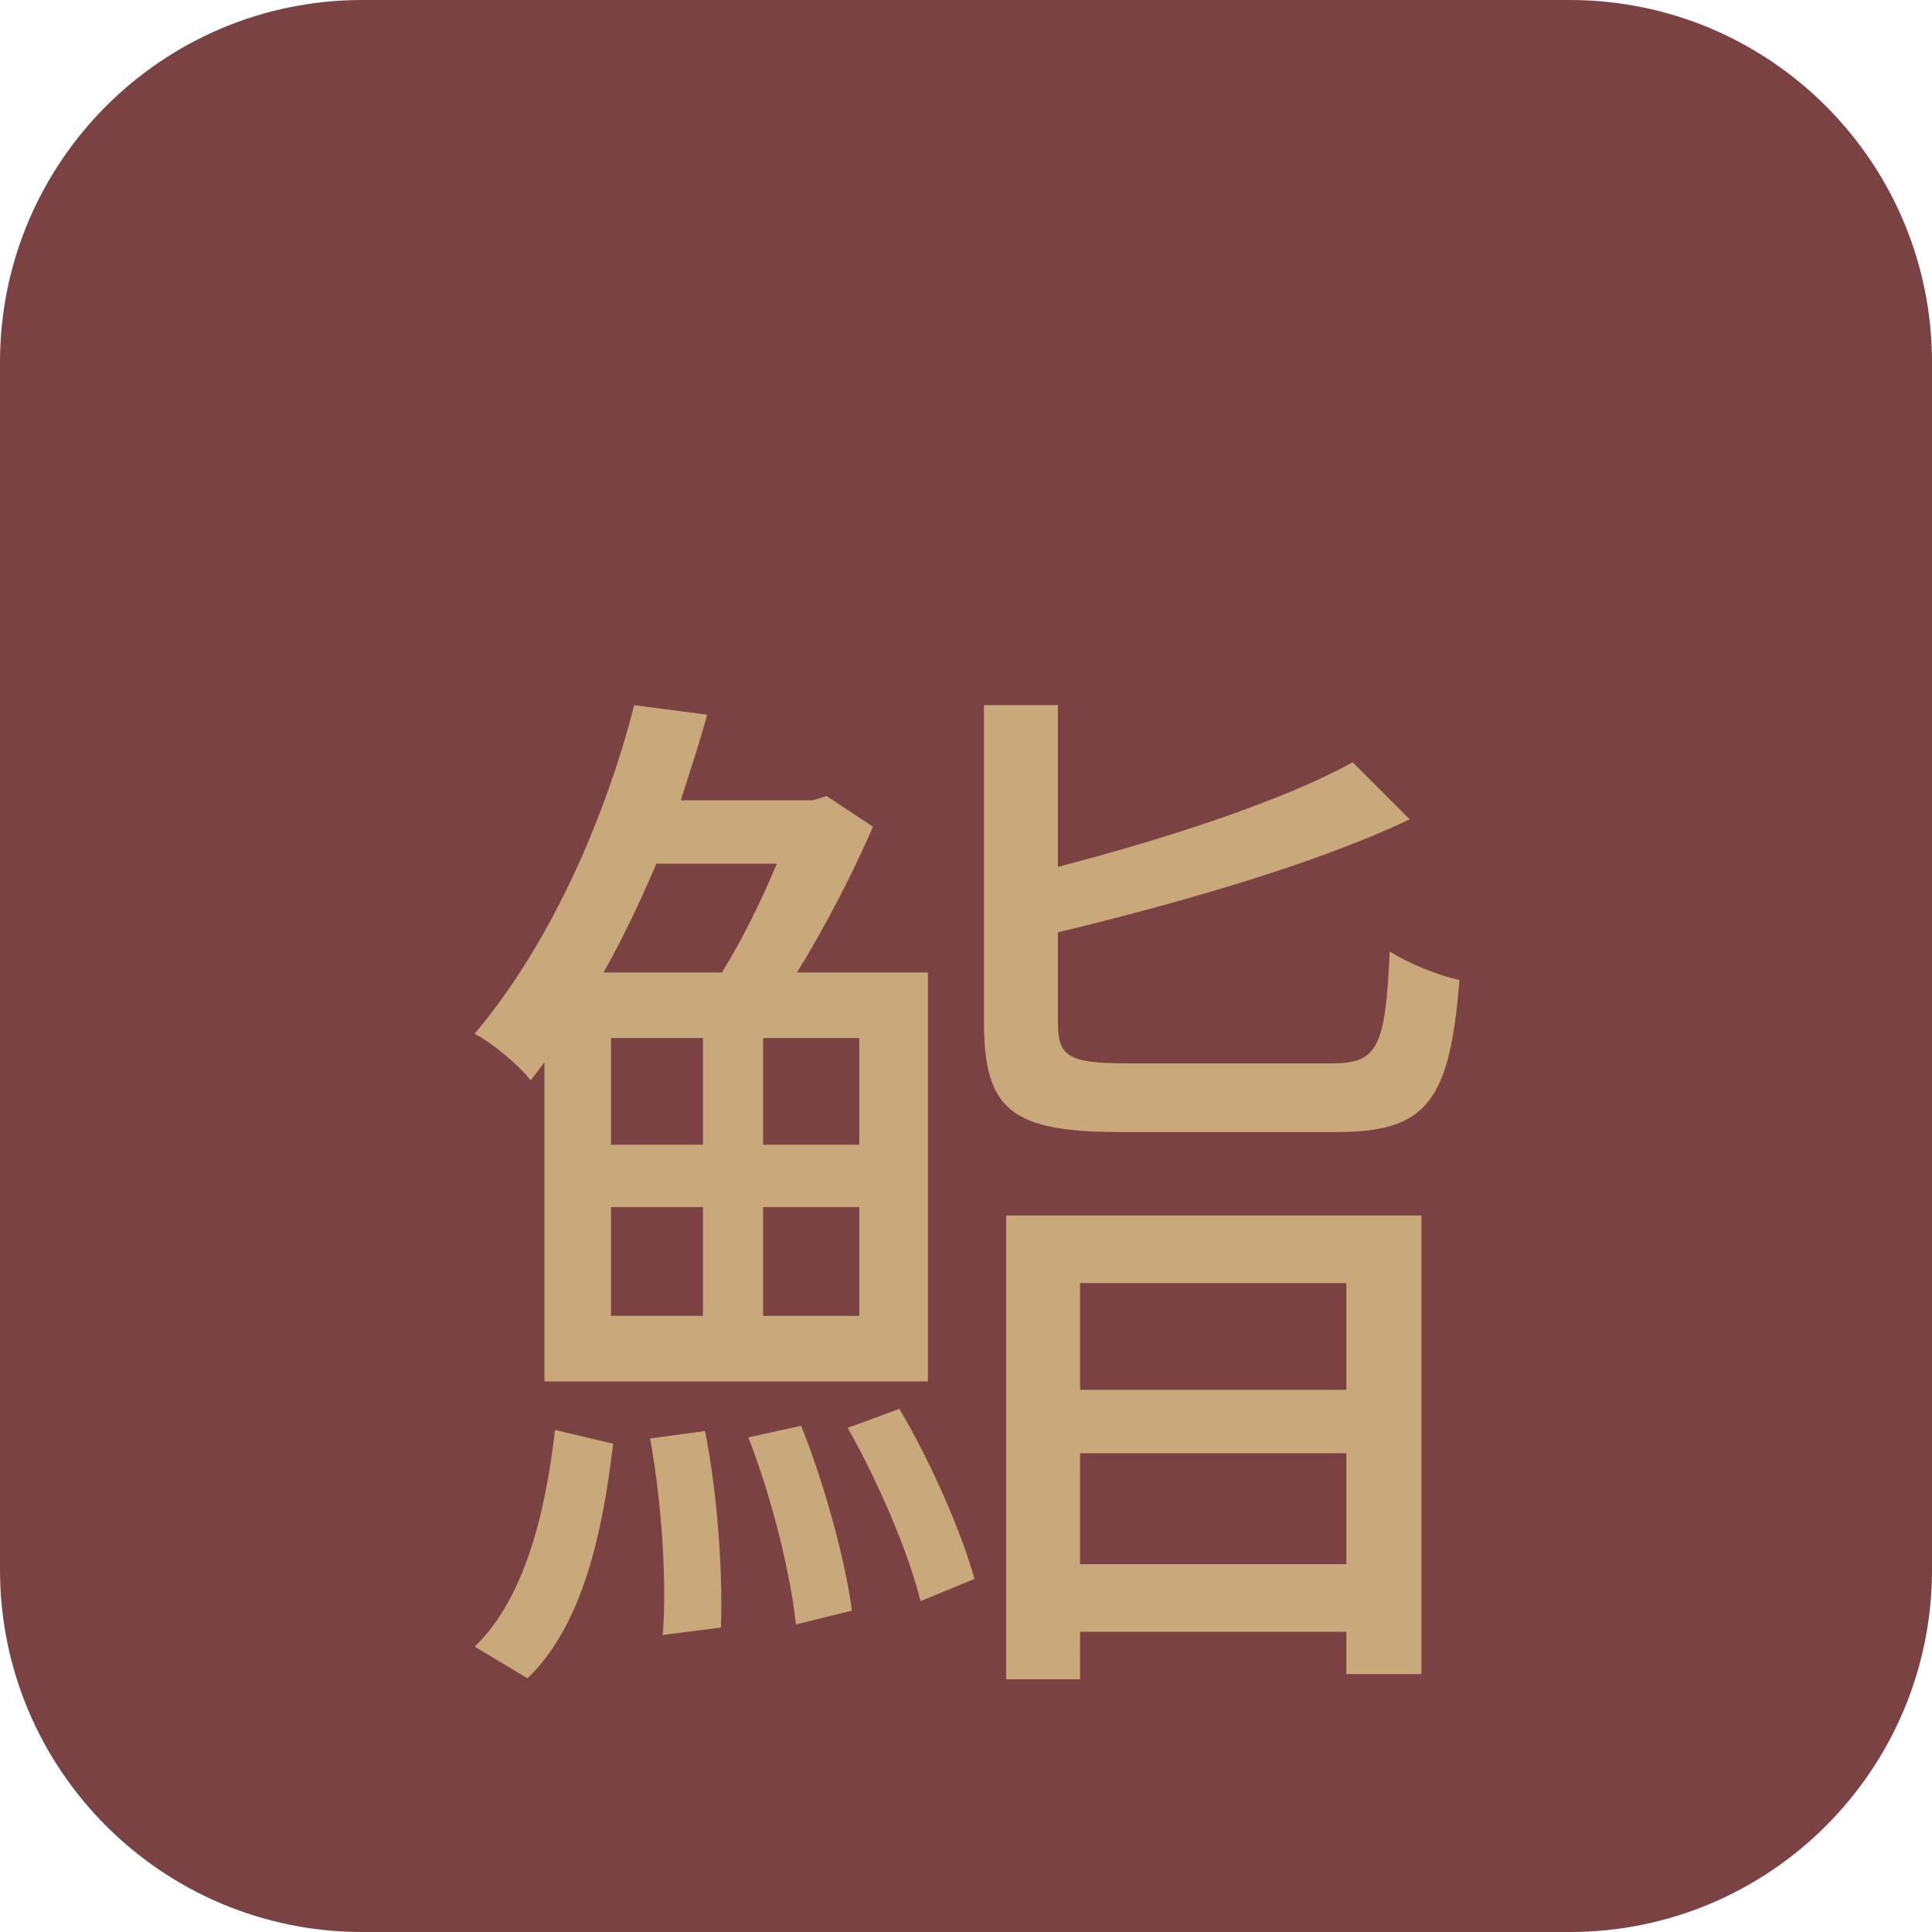
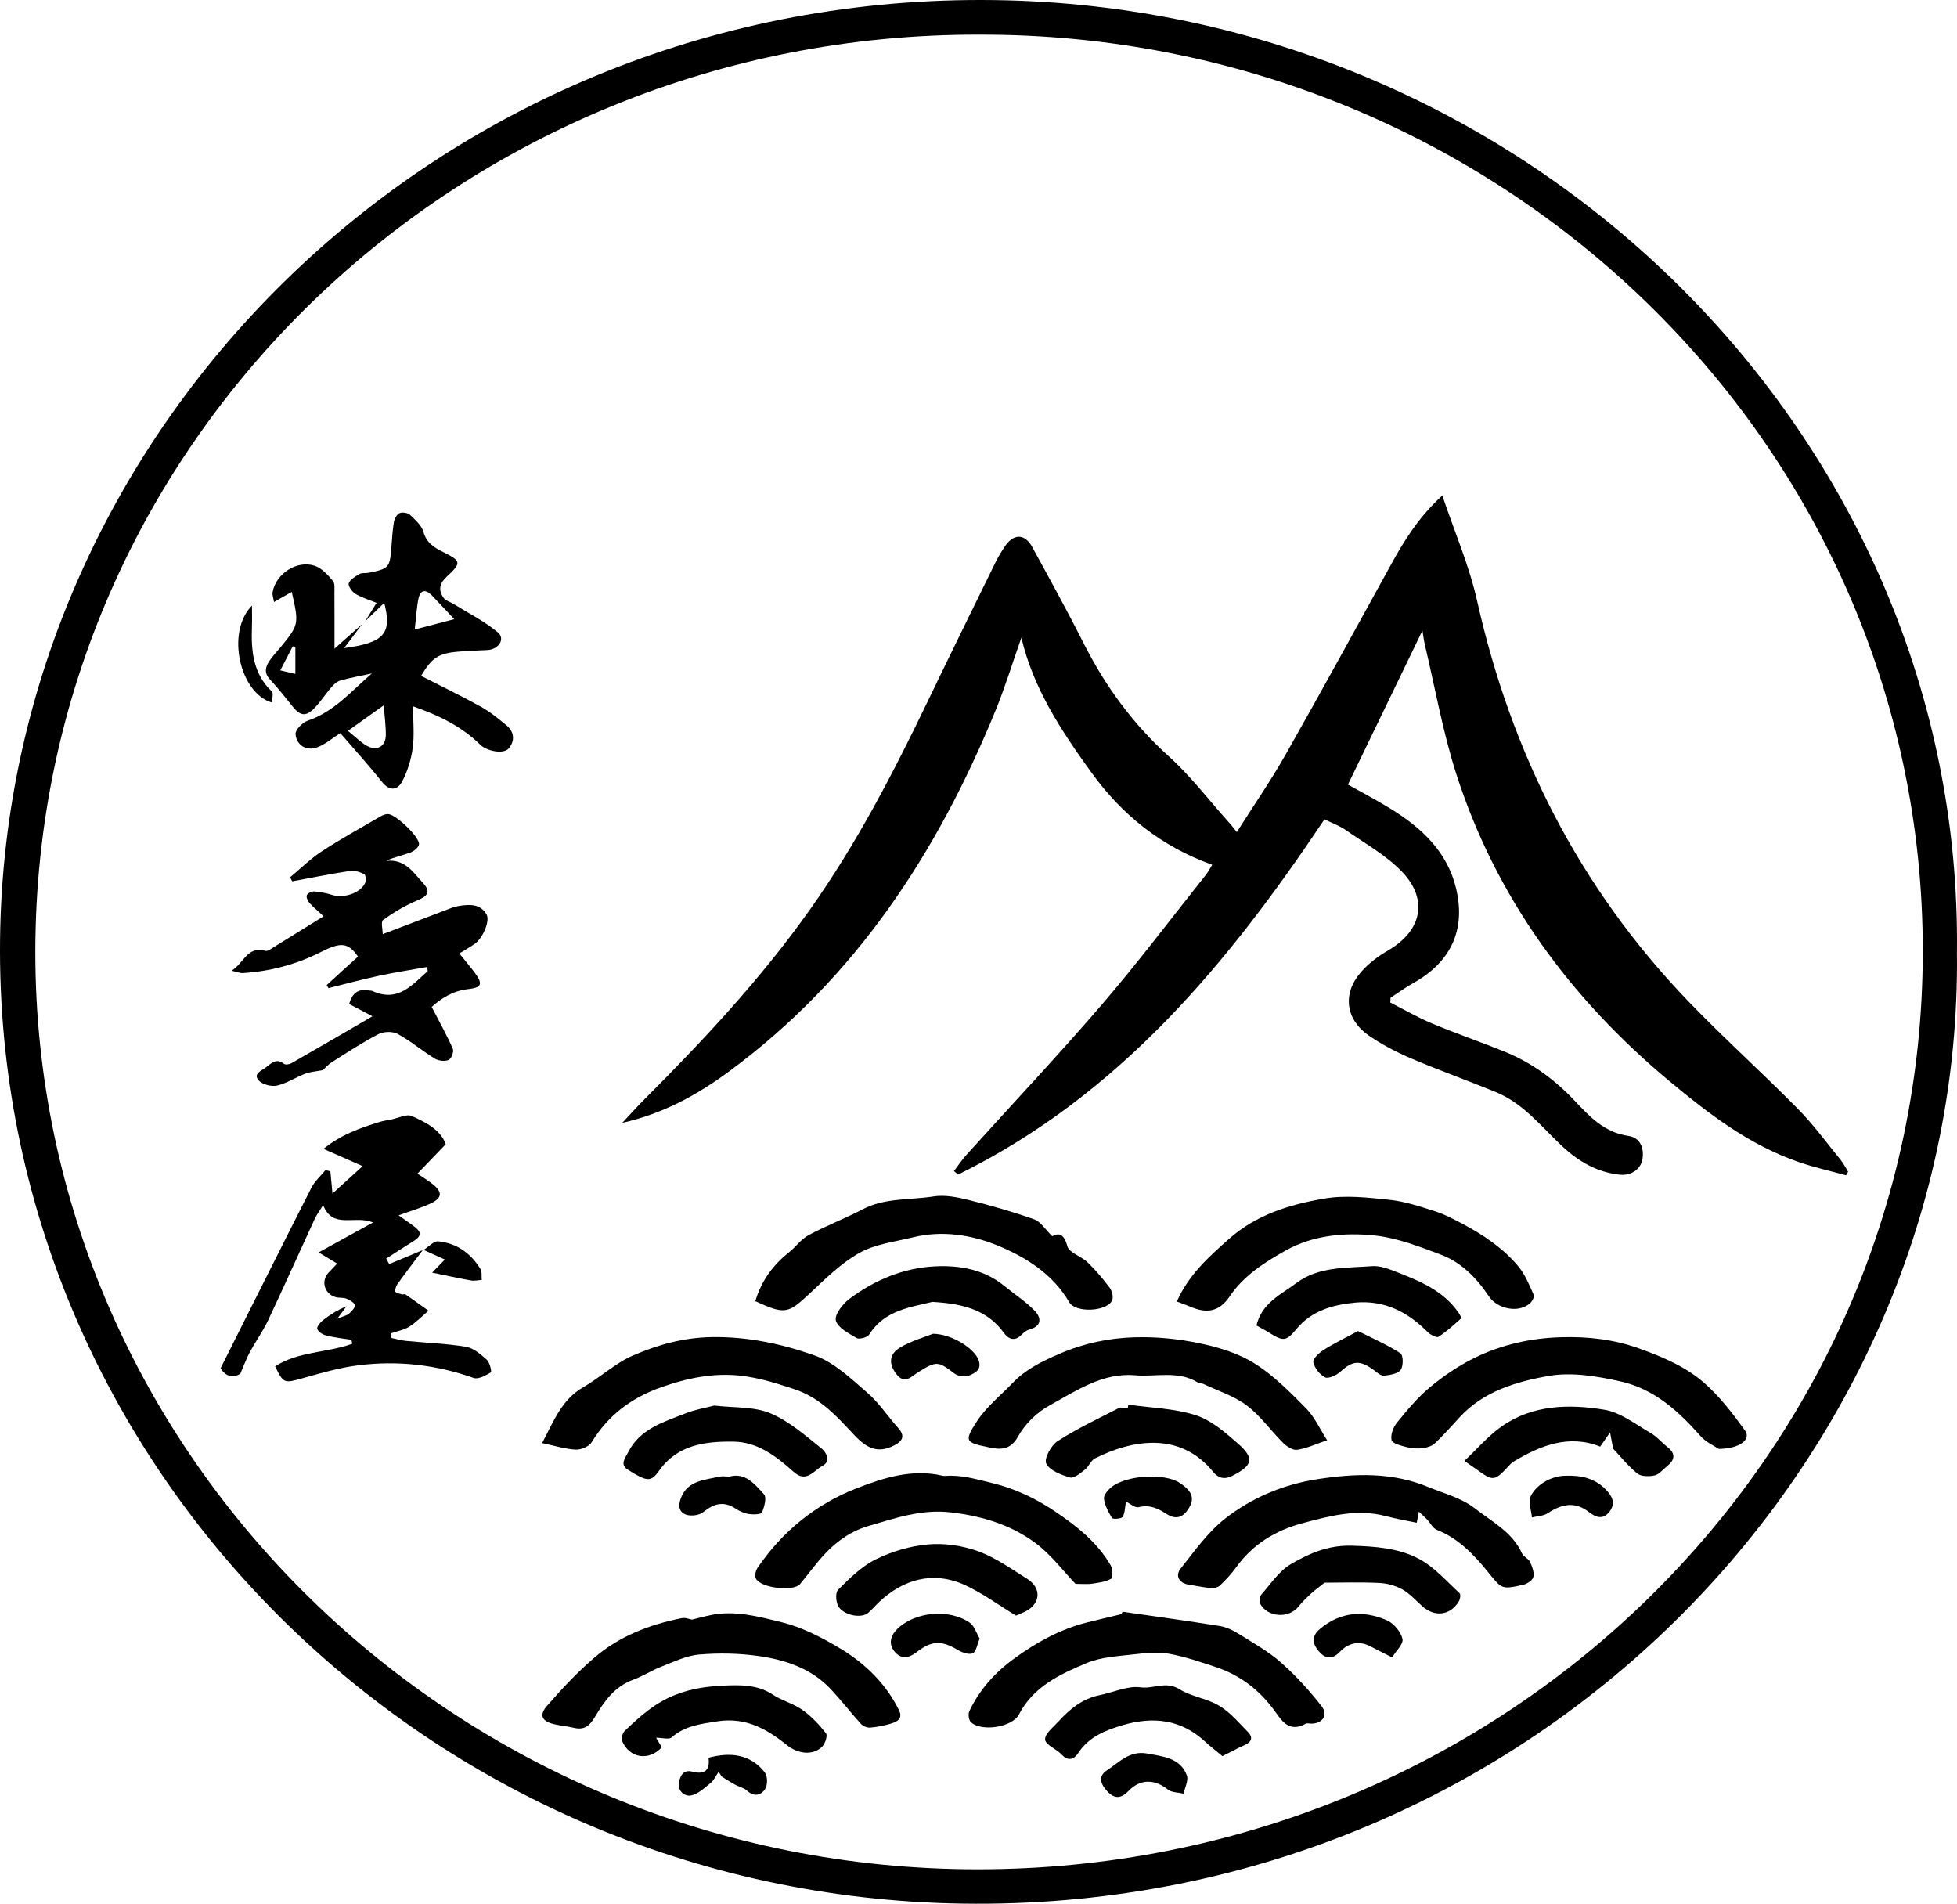
- <svg xmlns="http://www.w3.org/2000/svg" width="512" height="512" viewBox="0 0 512 512">
-   <rect width="512" height="512" rx="96" fill="#7A4242" />
-   <text x="256" y="300" font-family="serif" font-size="280" font-weight="300" fill="#C9A87C" text-anchor="middle" dominant-baseline="central">鮨</text>
+ <svg xmlns="http://www.w3.org/2000/svg" preserveAspectRatio="xMidYMid meet" data-bbox="38.991 26.645 299.019 290.844" viewBox="38.991 26.645 299.019 290.844" role="presentation" aria-hidden="true">
+   <g>
+     <path d="M338 172.17c.91 77.6-65.37 146.64-152.04 145.3C104.24 316.21 38.11 250.39 39 170.19c.89-78.63 67.5-144.69 151.96-143.53C272.95 27.77 338.95 93.57 338 172.17zM188.66 31.94C109.51 31.73 44.5 93.9 44.39 171.93c-.11 77.25 64.63 140.27 143.94 140.3 79.77.03 144.39-62.66 144.45-140.19.08-77.68-64.72-140.27-144.12-140.1z" fill="#000000" />
+     <path d="M227.97 153.77c2.59-4.09 5.19-7.85 7.44-11.82 5.5-9.7 10.85-19.48 16.23-29.25 1.99-3.61 4.15-7.07 7.73-10.35 1.88 5.6 4.11 10.7 5.3 16.03 5.2 23.21 15.53 43.81 32.26 61.21 5.42 5.63 11.26 10.88 16.76 16.45 2.39 2.42 4.4 5.19 6.55 7.82.44.54.75 1.19 1.13 1.79-.1.18-.2.37-.31.55-2.42-.67-4.89-1.21-7.25-2.03-7.49-2.59-13.62-7.27-19.58-12.22-15.37-12.77-26.68-28.25-32.73-47.07-2.05-6.4-3.22-13.06-4.77-19.61-.18-.74-.27-1.5-.4-2.29-3.8 7.86-7.56 15.63-11.38 23.53 2.07 1.16 4.39 2.37 6.6 3.74 4.7 2.91 8.55 6.52 9.9 12.04 1.55 6.33-.71 11.31-6.53 14.55-1.2.67-2.31 1.49-3.46 2.24-.01.24-.03.49-.04.73 2.12 1.07 4.18 2.28 6.37 3.19 3.67 1.54 7.45 2.83 11.14 4.33 4.13 1.68 7.62 4.26 10.65 7.47 2.29 2.42 4.53 4.86 8.25 5.39 1.75.25 2.4 1.81 2.12 3.54-.25 1.53-1.7 2.56-3.46 2.38-3.45-.36-6.28-2.01-8.74-4.29-3.22-3-5.95-6.59-10.22-8.34-4.31-1.77-8.71-3.33-12.99-5.16-2.22-.95-4.4-2.09-6.38-3.45-3.57-2.47-4.08-6.37-1.28-9.64 1.14-1.33 2.64-2.48 4.19-3.37 5.08-2.94 6.24-7.68 2.21-11.96-2.42-2.56-5.7-4.37-8.65-6.43-.97-.68-2.14-1.09-3.27-1.65-14.75 22.05-31.35 42.14-55.97 54.27-.21-.18-.43-.36-.64-.54.64-.84 1.23-1.73 1.94-2.51 6.89-7.64 13.96-15.13 20.66-22.92 5.52-6.42 10.62-13.2 15.89-19.82.32-.41.56-.88.97-1.54-7.79-2.79-13.78-7.62-18.47-14.11-4.58-6.34-8.86-12.8-10.69-20.58-1.31 3.71-2.46 7.48-3.94 11.11-8.88 21.69-21.35 40.9-40.8 55.21-4.83 3.56-10.07 6.42-16.24 7.8 1.13-1.21 2.24-2.45 3.41-3.62 9.09-9.1 17.83-18.46 25.25-28.94 7.12-10.04 12.73-20.86 18.02-31.86 3.42-7.11 6.9-14.18 10.37-21.26.41-.83.9-1.63 1.42-2.4 1.33-1.97 3.03-1.96 4.17.11 2.71 4.94 5.42 9.88 7.96 14.9 3.28 6.46 7.47 12.17 12.94 17.11 3.31 2.99 6.04 6.58 9.02 9.91.39.4.73.87 1.34 1.63z" fill="#000000" />
+     <path d="M94.78 121.57c.55-.89 1.11-1.78 1.75-2.82-1.1-.45-2.25-.79-3.23-1.38-.52-.31-1.16-1.22-1.02-1.61.22-.6 1.02-1.06 1.66-1.43.37-.21.93-.09 1.4-.18 3.08-.63 3.21-.78 3.45-3.83.1-1.31.17-2.63.39-3.93.08-.5.45-1.16.87-1.35.42-.19 1.26-.05 1.59.26.81.77 1.78 1.63 2.06 2.63.48 1.69 1.65 2.38 3.06 3.08 2.7 1.34 2.77 1.63.5 3.73-1.17 1.08-1.31 2.11-.47 3.27.3.42.98.58 1.47.89 2.29 1.42 4.75 2.64 6.79 4.35 1.21 1.02.11 2.65-1.64 2.71-1.49.06-2.98.12-4.47.25-2.97.26-3.98.95-5.61 3.69 3.04 1.56 6.13 3.05 9.12 4.7 1.4.78 2.66 1.82 3.9 2.83 1.22 1 1.34 2.34.42 3.51-.81 1.02-3.42.44-4.39-.51-2.79-2.75-6.22-4.47-10.27-5.87 0 2.45.21 4.44-.06 6.37-.25 1.77-.79 3.58-1.64 5.16-.68 1.26-1.88 1.48-3.04.02-2-2.51-4.17-4.9-6.38-7.46-1.29.82-2.3 1.71-3.5 2.16-1.64.62-3.21-.27-3.34-2.02-.05-.65 1.05-1.77 1.86-2.04 4.06-1.38 6.69-4.55 9.8-7.22-1.61.35-3.23.64-4.82 1.08-.52.15-1.01.61-1.38 1.04-.9 1.04-1.64 2.22-2.6 3.2-1.29 1.32-2.14 1.18-3.31-.27-1.13-1.39-2.22-2.82-3.45-4.12-.95-1-.71-1.92-.09-2.85.48-.72 1.09-1.34 1.64-2.01 2.88-3.52 2.89-3.56 1.77-8.53-.89.51-1.7.97-2.71 1.55-.09-.57-.3-1.08-.21-1.54.52-2.8 3.69-4.89 6.42-4 1.08.35 2 1.39 2.77 2.29.36.41.24 1.25.25 1.9.02 2.73.01 5.45.01 8.48 1.61-1.43 2.93-2.61 4.25-3.78-.9 1.19-1.79 2.38-2.78 3.69 6.1-.82 7.36-2.18 6.13-6.91-1.08 1.03-2 1.93-2.92 2.82zm-2.63 16.73c1.22.98 1.96 1.76 2.86 2.27 1.57.88 2.91.13 2.93-1.6.02-1.35-.18-2.71-.31-4.57-1.99 1.42-3.6 2.56-5.48 3.9zm16.25-17.06c-1.45-1.54-2.44-2.62-3.45-3.66-.94-.96-1.74-.79-2.01.48-.3 1.42-.36 2.89-.58 4.76 2.23-.58 3.93-1.02 6.04-1.58zm-24.28 8.36v-4.13c-.13-.03-.27-.05-.4-.08-.6 1.17-1.21 2.33-1.9 3.67.92.22 1.49.35 2.3.54z" fill="#000000" />
+     <path d="M103.64 217.56c-1.3 1.73-2.61 3.44-3.88 5.19-.24.33-.41.81-.37 1.2.02.18.61.33.96.44.18.06.46-.08.6.01 1.18.81 2.34 1.66 3.51 2.49-.97.83-1.87 1.77-2.94 2.44-.82.51-1.86.69-2.8 1.02.03.24.07.47.1.71.73.15 1.46.37 2.2.44 3.05.3 6.14.4 9.16.9 1.15.19 2.26 1.14 3.18 1.97.47.42.79 1.84.63 1.94-.78.47-1.93 1.1-2.63.85-5.72-2.03-11.59-2.68-17.57-1.94-2.86.35-5.67 1.17-8.45 1.95-2.94.83-3.02.88-4.31-1.78 3.51-2.3 7.95-2.05 11.78-3.45l-.12-.6c-1.3-.21-2.61-.35-3.88-.67-.52-.13-1.2-.56-1.34-.99-.11-.33.43-1 .84-1.32 1.09-.85 2.26-1.59 3.63-2.15-.37.49-.73.98-1.42 1.9.92-.38 1.46-.48 1.81-.78.4-.35.96-.95.87-1.3-.11-.42-.79-.78-1.3-.99-.48-.19-1.08-.08-1.6-.22-1.7-.45-2.31-2.42-1.16-3.69.44-.48.9-.95 1.36-1.44-.87-.52-1.61-.97-2.83-1.71 2.92-1.6 5.42-2.98 8.31-4.57-2.83-1.19-6.1 1.11-7.62-2.65-.51.84-.97 1.43-1.28 2.1-2.39 5.17-4.7 10.36-7.13 15.51-.79 1.67-1.89 3.19-2.77 4.81-.51.94-.87 1.96-1.47 3.33-1.19.78-2.35.31-3.01-.84 4.7-9.36 9.25-18.48 13.87-27.57.51-1 1.42-1.79 2.15-2.69.25.06.5.13.75.19l.32 3.39c1.62-1.47 3.06-2.78 4.61-4.19-2.06-.91-3.8-1.67-5.99-2.64 2.85-2.26 5.68-3.21 8.55-4.1.58-.18 1.19-.26 1.79-.38 1.07-.21 2.36-.89 3.16-.53 2.18.96 4.4 2.11 5.19 4.3-1.5 1.56-2.86 2.98-4.33 4.5.92.62 1.66 1.06 2.32 1.59 1.53 1.22 1.49 2.12-.27 2.95-1.45.69-3.02 1.13-4.92 1.83.82.58 1.49 1.05 2.14 1.52 1.49 1.08 1.45 1.62-.12 2.58-1.32.81-2.61 1.67-3.92 2.51.15.28.3.55.46.83 1.74-.72 3.48-1.45 5.22-2.17l-.04-.03z" fill="#000000" />
+     <path d="M93.69 172.79c-1.54-2.22-2.66-2.23-5.77-.65-3.7 1.87-7.68 2.91-11.85 3.17-.37.02-.75-.15-1.69-.36 1.95-1.25 2.36-3.79 5.17-3.04.39.1.98-.39 1.44-.67 2.44-1.5 4.87-3.01 7.45-4.61-.95-.88-1.63-1.43-2.19-2.07-.26-.3-.51-.9-.37-1.17.16-.31.78-.58 1.17-.55.93.08 1.88.27 2.77.55 1.68.52 4.17-.28 4.93-1.78.2-.39.14-1.29-.1-1.41-.64-.33-1.48-.6-2.17-.5-2.96.45-5.9 1.05-8.84 1.59-.11-.2-.22-.41-.33-.61 1.61-1.34 3.11-2.84 4.86-3.98 2.92-1.91 6-3.6 9.02-5.36.33-.19.77-.35 1.14-.32 1.18.08 4.78 3.51 4.68 4.6-.04.47-.75 1.07-1.3 1.27-1.18.44-2.46.67-3.69 1.27 2.88-.3 4.14 1.8 5.61 3.39 1.22 1.33.75 1.98-.91 2.67-1.83.77-3.58 1.81-5.19 2.97-.38.27-.06 1.47-.06 2.17 3.8-1.45 7.18-2.75 10.57-4.03.38-.14.78-.24 1.18-.3 1.61-.24 3.2-.29 4.12 1.34.55.97-.59 3.63-1.81 4.47-.7.48-1.44.91-2.35 1.47.88 1.1 1.64 1.99 2.34 2.93 1.28 1.72 1.11 2.29-1.01 2.52-2.45.27-4.24 1.54-5.56 2.72 1.17 2.26 2.3 4.28 3.23 6.39.19.44-.22 1.53-.64 1.71-.57.25-1.55.14-2.1-.2-1.94-1.19-3.7-2.69-5.69-3.78-.75-.41-2.14-.38-2.93.03-2.45 1.27-4.76 2.79-7.09 4.27-.65.41-1.17 1.01-1.4 1.23-1.15.22-1.99.27-2.74.56-1.44.56-2.78 1.46-4.26 1.8-.85.2-2.23-.15-2.79-.76-.95-1.04.4-1.49 1.1-2.03.82-.63 1.57-1.46 2.75-.52.22.17.83.07 1.14-.11 4.01-2.29 8-4.62 12.37-7.16-1.54-.81-2.51-1.33-3.56-1.88.46-1.63 1.34-2.36 2.98-2.07.2.04.42.02.6.1 3.92 1.77 6.04-.96 8.43-3.06-.04-.21-.07-.42-.11-.62-2.5.45-5.01.83-7.48 1.37-2.54.55-5.06 1.23-7.58 1.86-.09-.16-.18-.31-.27-.47 1.55-1.43 3.12-2.85 4.78-4.35z" fill="#000000" />
+     <path d="M154.4 225.43c.92-3.1 2.68-5.5 5.15-7.47 1.04-.83 1.85-2.01 3-2.62 2.68-1.44 5.55-2.53 8.24-3.94 3.42-1.79 7.22-1.4 10.84-1.97 1.72-.27 3.63.11 5.36.54 3.38.84 6.74 1.8 10.02 2.96.99.35 1.67 1.53 2.76 2.58.89-.49 1.77-.52 2.3 1.51.26 1.01 2.13 1.54 3.09 2.47 1.24 1.2 2.37 2.53 3.4 3.91.36.49.58 1.42.35 1.92-.81 1.72-5.58 1.93-6.54.28-2.5-4.32-6.66-6.91-10.99-8.69-3.93-1.61-8.43-2.32-12.85-1.24-2.78.68-5.81 1.03-8.22 2.38-2.84 1.59-5.24 4-7.65 6.25-3.27 3.05-3.73 3.21-8.26 1.13z" fill="#000000" />
+     <path d="M218.8 225.48c1.84-4.1 4.83-6.77 7.94-9.53 4.23-3.76 9.31-5.28 14.57-6.19 3.23-.56 6.7-.16 10.02.19 2.36.25 4.68 1.03 6.96 1.76 1.44.46 2.81 1.19 4.15 1.9 3.21 1.7 6.23 3.72 8.54 6.5 1.04 1.25 1.67 2.84 2.35 4.34.14.31-.22 1-.56 1.3-1.75 1.56-4.98.87-6.26-1.03-1.85-2.76-4.18-5.21-7.39-6.41-3.24-1.21-6.57-2.52-9.97-2.9-4.68-.51-9.55-.06-13.72 2.28-3.19 1.79-6.43 3.86-8.51 6.96-1.65 2.46-3.58 2.69-6.06 1.62-.62-.26-1.24-.47-2.06-.79z" fill="#000000" />
+     <path d="M144.72 274.08c1.24-.3 2.07-.53 2.92-.7 3.69-.75 7.29.25 10.75 1.09 3.13.77 6.16 2.33 8.94 4 3.83 2.29 6.99 5.37 9 9.4.68 1.36-.26 1.82-1.28 2.12-1.02.3-2.08.51-3.13.59-.45.03-1.08-.23-1.39-.57-1.57-1.74-3-3.59-4.6-5.3-2.92-3.12-6.84-4.46-10.93-5.05-3.02-.44-6.15-.5-9.19-.24-1.99.17-3.93 1.14-5.84 1.88-1.44.56-2.76 1.43-4.21 1.96-2.88 1.05-4.47 3.33-5.88 5.71-.79 1.33-1.61 2.03-3.22 1.64-.98-.24-2.01-.32-2.99-.55-1.87-.44-2.36-1.35-1.1-2.8 2.26-2.6 4.64-5.14 7.26-7.39 3.78-3.25 8.39-5.03 13.31-6.01.58-.12 1.27.17 1.58.22z" fill="#000000" />
+     <path d="M301.6 248c-.59-.41-1.92-.99-2.78-1.96-3.35-3.8-7.08-7.2-12.18-8.34-3.55-.8-7.46-1.46-10.96-.86-4.95.86-9.98 2.34-13.62 6.28-1.25 1.35-2.46 2.74-3.79 4-.46.44-1.23.69-1.9.77-.78.1-1.64.04-2.4-.15-.86-.22-2.22-.55-2.35-1.07-.2-.8.24-1.97.82-2.68 1.56-1.92 3.16-3.86 5.06-5.43 2.07-1.72 4.37-3.28 6.8-4.47 4.12-2.02 8.57-3.02 13.23-3.15 4.1-.12 8 .32 11.92 1.72 3.6 1.29 7.07 2.77 9.88 5.21 2.41 2.1 4.41 4.72 6.29 7.32.97 1.34-.76 2.78-4.02 2.81z" fill="#000000" />
+     <path d="M121.83 247.11c1.81-3.45 3-6.65 6.29-8.54 2.61-1.51 4.89-3.68 7.63-4.86 3.76-1.62 7.67-2.72 12.01-2.79 5.52-.09 10.73 1.05 15.71 2.81 3 1.06 5.56 3.55 8.05 5.69 1.79 1.54 3.1 3.6 4.7 5.37 1.08 1.2.72 1.98-.55 2.65-2.49 1.31-4.2.51-6.11-1.51-2.63-2.79-5.16-5.72-9.21-7.06-3.21-1.06-6.32-2.04-9.72-2.17-3.66-.13-7.06.63-10.53 1.85-4.69 1.65-8.2 4.33-10.72 8.46-.39.63-1.61 1.14-2.42 1.1-1.59-.07-3.15-.58-5.13-1z" fill="#000000" />
+     <path d="M241.77 246.68c-1.78.6-3.15 1.25-4.58 1.46-.66.1-1.6-.51-2.15-1.06-1.89-1.87-3.44-4.12-5.53-5.7-1.94-1.46-4.42-2.25-6.68-3.32-.24-.11-.57-.04-.78-.18-3.02-1.91-6.44-.85-9.65-1.13-4.87-.42-8.84 2.29-12.89 4.52-2.19 1.21-3.85 2.85-5.03 4.94-.95 1.68-2.24 1.99-4.06 1.62-3.94-.8-4.2-.89-2.16-4.05 1.44-2.22 3.65-3.97 5.52-5.92 1.97-2.05 4.42-3.23 7.07-4.38 3.73-1.61 7.57-2.42 11.51-2.53 3.31-.1 6.7.24 9.93.92 2.91.61 5.94 1.53 8.4 3.08 2.93 1.84 5.43 4.4 7.88 6.87 1.3 1.33 2.08 3.13 3.2 4.86z" fill="#000000" />
+     <path d="M255.46 259.28c-1.47-.31-3.14-.59-4.76-1.02-4.39-1.15-8.58-.01-12.73 1.1-4.1 1.1-7.59 3.24-10.09 6.72-.72 1-1.59 1.93-2.49 2.79-.31.3-.95.43-1.42.39-1.13-.1-2.25-.35-3.37-.52-1.38-.2-2.11-1.32-1.23-2.43 2.12-2.68 4.15-5.57 6.81-7.66 4.07-3.19 8.9-5.23 14.15-6.03 5.73-.88 11.36-1.09 16.94 1.22 2.4 1 4.97 1.62 7.05 3.23 2.65 2.06 5.77 3.65 7.23 6.91.22.5.98.77 1.21 1.27.34.72.66 1.59.52 2.31-.09.49-.93 1.06-1.54 1.2-3.44.78-3.29.62-5.53-2.12-2.09-2.55-4.4-4.97-7.67-6.27-.63-.25-1-1.07-1.52-1.61-.39-.41-.82-.78-1.23-1.17l-.33 1.69z" fill="#000000" />
+     <path d="M210.51 272.88c4.97.72 9.95 1.39 14.91 2.19 1.03.17 2.05.69 2.94 1.25 2.18 1.37 4.48 2.65 6.38 4.34 2.27 2 4.33 4.28 6.19 6.66 1.07 1.36.09 2.69-1.65 2.65-.27-.01-.6-.1-.8.02-2.64 1.45-3.71-.59-4.87-2.15-2.27-3.06-5.17-5.28-8.82-6.5-2.34-.78-4.7-1.59-7.12-2.03-1.65-.31-3.44-.16-5.14.05-2.53.3-5.22.4-7.51 1.36-4.07 1.71-8.15 3.61-10.33 7.84-1.01 1.97-5.73 2.7-7.35 1.19-.34-.32-.45-1.25-.23-1.7 1.56-3.28 3.9-5.89 6.91-8.07 3.34-2.42 6.86-4.38 10.89-5.42 1.81-.46 3.63-.88 5.44-1.32.06-.12.11-.24.16-.36z" fill="#000000" />
+     <path d="M203.32 268.62c-1.83-1.91-3.69-4.43-6.12-6.24-3.74-2.78-8.15-4.13-12.91-4.68-4.51-.53-8.54.89-12.65 2.09-3.1.91-5.55 2.9-7.58 5.34-.95 1.15-1.86 2.34-2.8 3.5-1.02 1.25-6.2.62-6.81-.89-.18-.43.02-1.17.31-1.6 3.77-5.52 8.86-9.68 15.09-12.11 4.1-1.6 8.52-3.03 13.17-1.93.13.03.27.04.4.03 2.45-.19 4.69.49 7.06 1.06 3.6.86 6.74 2.37 9.66 4.33 3.32 2.23 6.5 4.73 8.54 8.24.33.57.39 1.9.09 2.08-.84.49-1.93.6-2.94.76-.64.1-1.32.02-2.51.02z" fill="#000000" />
+     <path d="M211.4 241.24c3.44.49 7.03.57 10.28 1.61 2.37.76 4.48 2.6 6.41 4.29 2.65 2.31 2.33 3.39-.84 4.99-1.21.61-2.15.3-2.87-.59-5.14-6.34-12.55-4.87-18.08-2.09-.64.32-.93 1.24-1.53 1.71-.69.54-1.69 1.38-2.28 1.21-1.37-.4-3.13-1.07-3.64-2.13-.36-.75.74-2.79 1.74-3.43 2.95-1.9 6.17-3.42 9.32-5.03.37-.19.93-.03 1.4-.03l.09-.51z" fill="#000000" />
+     <path d="M139.24 292.13c.32.53.6 1 .87 1.45-1.95 2.16-4.96 1.69-6.07-.97-.17-.41.08-1.23.44-1.56 2.3-2.19 4.58-4.27 7.76-5.5 2.75-1.07 5.43-1.34 8.26-1.42 2.34-.07 4.55.08 6.6 1.43 1.39.92 3.13 1.35 4.48 2.31 1.38.98 2.58 2.26 3.62 3.58.27.35-.12 1.55-.57 2.02-1.41 1.44-3.74 1.13-5.41-.22-3.04-2.45-6.28-4.3-10.61-3.63-2.57.4-4.98.68-7.01 2.47-.41.34-1.43.04-2.36.04z" fill="#000000" />
+     <path d="M194.23 273.47c-2.78-1.69-5.14-3.44-7.77-4.65-4.98-2.29-9.57-.8-13.13 2.56-.58.55-1.1 1.18-1.71 1.69-.94.78-3.38.48-4.42-.84-.49-.62-.62-2.23-.16-2.69 1.74-1.75 3.59-3.59 5.78-4.67 2.45-1.21 5.27-2.04 8-2.28 2.51-.21 5.26.19 7.63 1.05 2.66.97 5.05 2.69 7.47 4.2 2.28 1.43 2.08 3.84-.32 5.03-.61.29-1.23.54-1.37.6z" fill="#000000" />
+     <path d="M181.45 225.54c-3.29.82-7.28 1.23-9.65 4.99-.27.43-1.5.77-1.9.54-1.23-.71-2.89-1.57-3.19-2.67-.24-.89 1.02-2.53 2.04-3.3 3.85-2.9 8.28-4.76 13.14-4.99 3.76-.18 7.49.48 10.56 3 1.54 1.26 3.24 2.35 4.61 3.76 1.07 1.1 1.15 2.39-.85 2.92-.42.11-.82.46-1.14.78-1.07 1.08-2.01.65-2.71-.32-2.54-3.51-6.26-4.44-10.91-4.71z" fill="#000000" />
+     <path d="M225.77 294.94c-.94-.79-1.84-1.48-2.67-2.24-3.67-3.39-7.91-3.86-12.59-2.49-2.71.8-5.18 1.81-6.8 4.29-.55.85-1.46 1.33-2.49.21-.79-.86-2.48-1.48-2.54-2.3-.07-.88 1.25-1.9 2.05-2.78 1.73-1.89 3.67-3.49 6.34-4.02 2.08-.42 4.22-1.45 6.19-1.18 1.98.27 3.89-1 5.93.28 1.82 1.15 4.24 1.41 6.09 2.53 1.7 1.03 3.05 2.64 4.46 4.09.68.7.51 1.42-.49 1.88-1.1.48-2.15 1.06-3.48 1.73z" fill="#000000" />
+     <path d="M230.97 229.15c.83-3.48 3.8-4.76 6.13-6.51 3.38-2.53 7.59-2.26 11.56-2.56 1.08-.08 2.26.33 3.3.73 3.75 1.46 7.52 2.92 9.9 6.4.18.26.46.78.39.85-1.11.99-2.21 2-3.46 2.81-.27.18-1.22-.28-1.61-.67-3.04-3.09-6.62-4.96-11.11-4.55-3.44.32-6.67 1.24-8.98 4.03-1.6 1.92-2.01 1.94-4.29.5-.56-.35-1.15-.65-1.83-1.03z" fill="#000000" />
+     <path d="M241.38 268.44c-.87.69-1.5 1.14-2.06 1.66-.67.62-1.35 1.26-1.91 1.97-1.48 1.89-4.79 1.69-5.88-.45-.18-.35-.08-1.07.19-1.37 1.43-1.62 2.7-3.58 4.5-4.64 2.77-1.62 5.67-2.92 9.29-2.82 3.66.1 7.21.37 10.32 2.03 2.35 1.25 4.19 3.41 6.19 5.24.19.18.07.91-.14 1.25-1.29 2.15-3.69 2.43-5.58.72-.99-.89-1.91-1.93-3.05-2.57-1.05-.58-2.35-.93-3.56-.98-2.89-.14-5.78-.04-8.31-.04z" fill="#000000" />
+     <path d="M148.13 241.38c3 .36 6.04.13 8.54 1.17 2.88 1.19 5.35 3.4 7.83 5.37.68.54 1.56 1.94.15 2.68-1.3.68-2.44 2.68-4.4.91-2.61-2.35-5.47-4.57-9.18-4.62-4.3-.05-8.54.46-11.34 4.4-1.28 1.8-1.8 1.76-4.76-.07-1.35-.84-.45-1.81.02-2.74 1.77-3.52 5.34-4.57 8.67-5.88 1.48-.6 3.08-.86 4.47-1.22z" fill="#000000" />
+     <path d="M285.47 247.96c-.18-.94-.32-1.71-.47-2.48-.49.71-.99 1.42-1.51 2.17-4.73-1.89-9.07-.22-13.25 2.3-.28.17-.52.43-.74.67-2.18 2.35-2.36 2.36-4.97.46-.43-.31-.87-.6-1.79-1.24 1.96-1.84 3.63-3.82 5.69-5.27 4.73-3.33 10.29-3.44 15.71-2.55 2.48.41 4.74 2.22 7.02 3.53.97.55 1.71 1.46 2.6 2.16 1.29 1.01 1.16 1.96-.03 2.91-.63.5-1.2 1.26-1.91 1.43-.84.19-2.07.18-2.66-.29-1.46-1.19-2.64-2.68-3.69-3.8z" fill="#000000" />
+     <path d="M246.49 230c2.19 1.1 4.44 2.08 6.47 3.38.45.29.48 1.96.05 2.54-.44.6-1.67.81-2.57.89-.49.04-1.07-.51-1.55-.86-2.15-1.57-3.22-1.45-5.11.27-.59.53-1.82 1.1-2.32.85-.83-.42-1.62-1.44-1.8-2.32-.11-.52.9-1.44 1.6-1.88 1.56-1 3.25-1.8 5.23-2.87z" fill="#000000" />
+     <path d="M181.55 230.41c2.99.05 6.35 2.32 6.96 4.01.55 1.51-.56 1.98-1.41 2.36-.6.27-1.72.12-2.25-.28-2.5-1.91-2.74-1.98-5.53-.24-1.08.67-2.1 1.98-3.39.28-1.15-1.51-1.13-2.98.57-4.01 1.68-1.02 3.67-1.56 5.05-2.12z" fill="#000000" />
+     <path d="M251.7 279.85c-1.33-.67-2.29-1.13-3.23-1.64-1.82-.98-3.45-.57-4.76.8-1.23 1.29-2.32.98-3.24-.12-.92-1.1-1.18-2.24.24-3.42 3.14-2.6 6.6-2.83 10.16-1.3 1.07.46 2.15 1.76 2.41 2.85.19.77-.99 1.86-1.58 2.83z" fill="#000000" />
+     <path d="M211.03 256.05c-.17.93-.14 1.75-.51 2.34-.18.29-1.47.38-1.61.17-.57-.9-1.11-1.92-1.24-2.95-.07-.54.6-1.33 1.13-1.76 2.3-1.85 8.07-2.2 10.44-.66 2.05 1.34 2.37 2.54 1.18 4.2-.9 1.25-1.98 1.31-3.12.59-1.34-.86-2.59-1.51-4.32-1.08-.58.14-1.38-.59-1.95-.85z" fill="#000000" />
+     <path d="M188.68 276.98c-.4.94-.52 1.98-1.05 2.24-.53.26-1.58-.08-2.21-.46-2.55-1.5-3.97-1.56-6.4.31-1.26.97-2.37 1.05-3.34-.1-.95-1.13-.64-2.4.35-3.4 2.69-2.7 7.97-3.22 11.16-1 .7.51.99 1.58 1.49 2.41z" fill="#000000" />
+     <path d="M150.46 252.23c2.46-.67 3.87 1.2 5.26 2.7.45.48.06 1.92-.3 2.78-.13.31-1.34.34-2.01.24-.71-.11-1.44-.44-2.04-.84-1.85-1.21-3.34-.73-4.94.56-.58.47-1.79.63-2.53.4-1.25-.39-1.3-1.47-.85-2.61 1.04-2.65 3.58-2.69 5.84-3.22.44-.1.94-.01 1.57-.01z" fill="#000000" />
+     <path d="M214.21 294.53c2.42.46 5.1.62 6.12 3.34.29.77-.3 1.86-.49 2.8-.81-.19-1.83-.16-2.4-.62-2-1.62-4.23-1.67-6.04.23-1.06 1.11-2.05 1.22-3.09.17-1.02-1.03-1.72-2.34-.19-3.34 1.82-1.19 3.44-3.04 6.09-2.58z" fill="#000000" />
+     <path d="M278.31 252.1c2.28-.07 4.32.37 6.01 2.08 1.11 1.13 1.55 2.21.55 3.46-.94 1.17-1.97.9-3.13-.01-2-1.55-3.98-1.33-6.27.2-.65.43-1.6.44-2.41.64-.09-1.09-.61-2.37-.2-3.22.98-1.99 3.42-3.18 5.45-3.15z" fill="#000000" />
+     <path d="M148.79 297.34c-.39.56-.67 1.25-1.19 1.67-.95.77-1.96 1.76-3.07 1.95-.91.15-2.1-.68-1.78-2.1.24-1.04.69-1.9 2.07-1.54 1.86.48 2.68-.24 2.43-2.14 3.34-.88 6.38-.57 8.59 2.23.45.57.46 1.93.06 2.56-.57.89-1.65 1.29-2.75.26-.51-.47-1.31-.63-1.95-.99-.66-.36-1.29-.79-1.93-1.18a15 15 0 0 0-.48-.72z" fill="#000000" />
+     <path d="M77.49 119.16c0 1.11.03 2.22-.01 3.33-.12 3.59.16 7.05 3.04 9.79.28.27.04 1.07.04 1.7-4.94-1.4-7.08-10.77-3.07-14.82z" fill="#000000" />
+     <path d="M103.69 217.62c.76-.47 1.57-1.4 2.27-1.33 2.85.28 4.99 1.85 6.44 4.23.27.44.14 1.11.2 1.67-.55.03-1.12.17-1.65.08-2.02-.37-4.03-.81-5.93-1.2.3-.31.92-.95 1.94-2-1.28-.58-2.3-1.04-3.32-1.5 0-.01.05.05.05.05z" fill="#000000" />
+   </g>
</svg>
